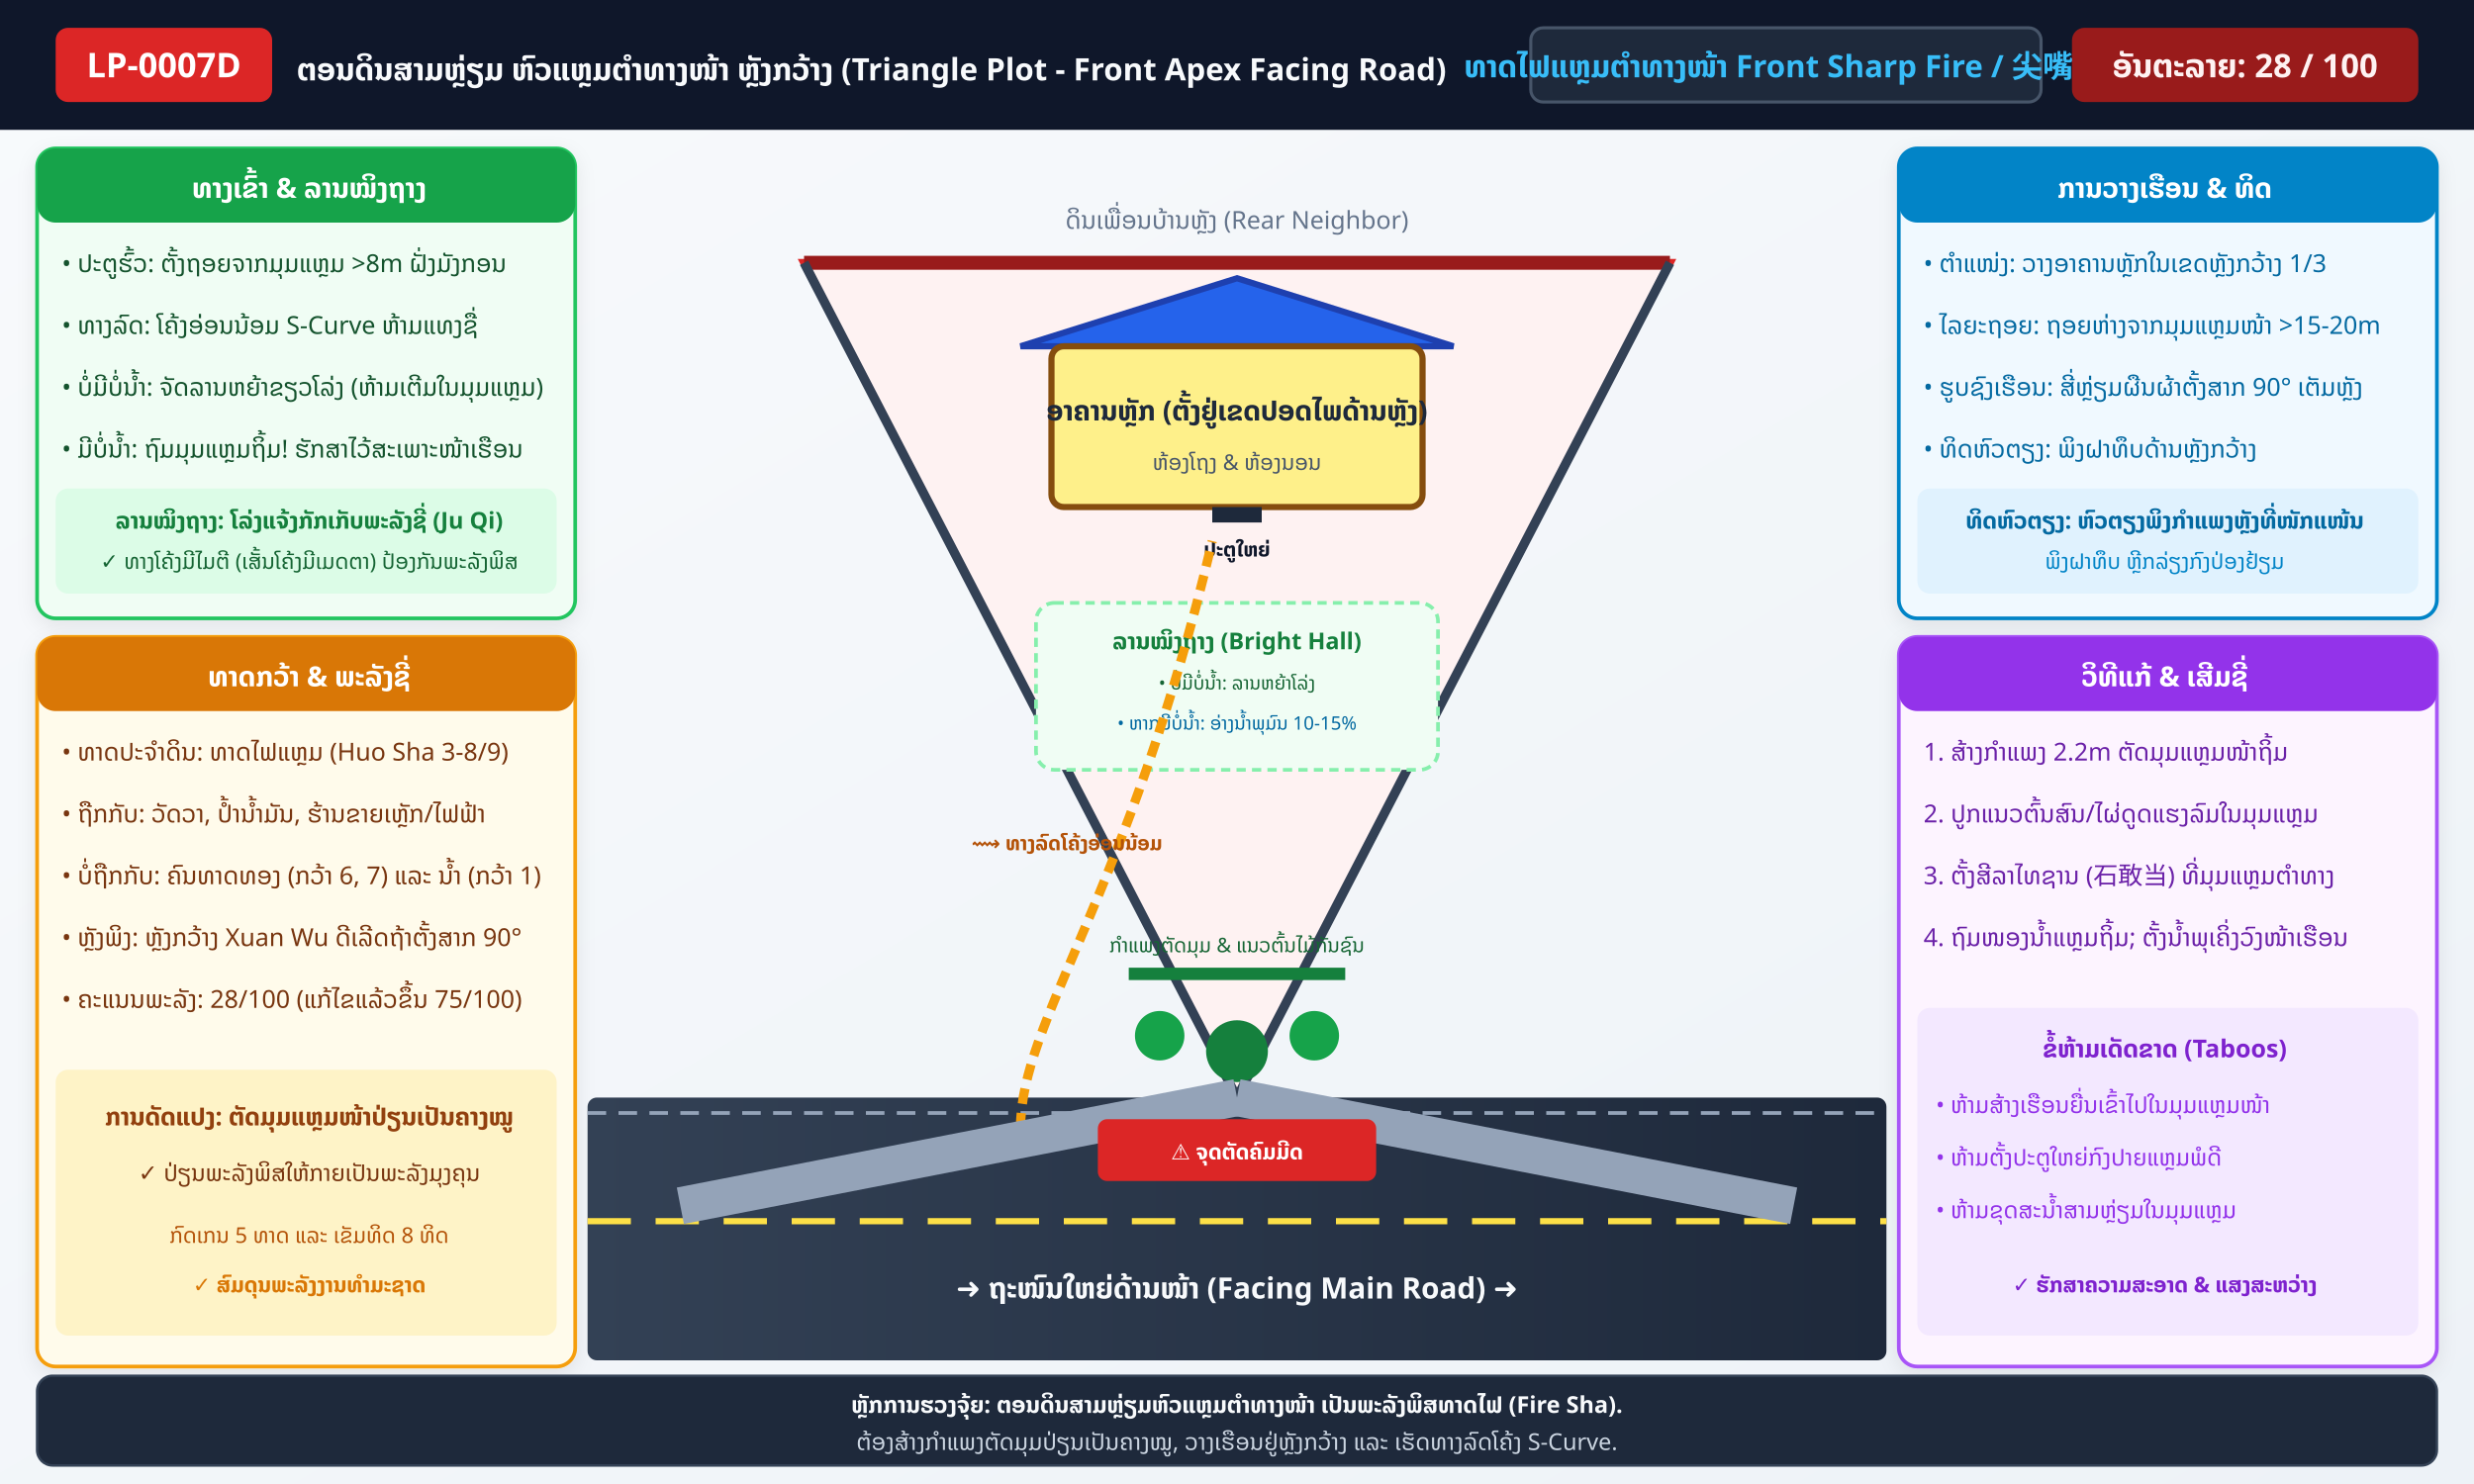
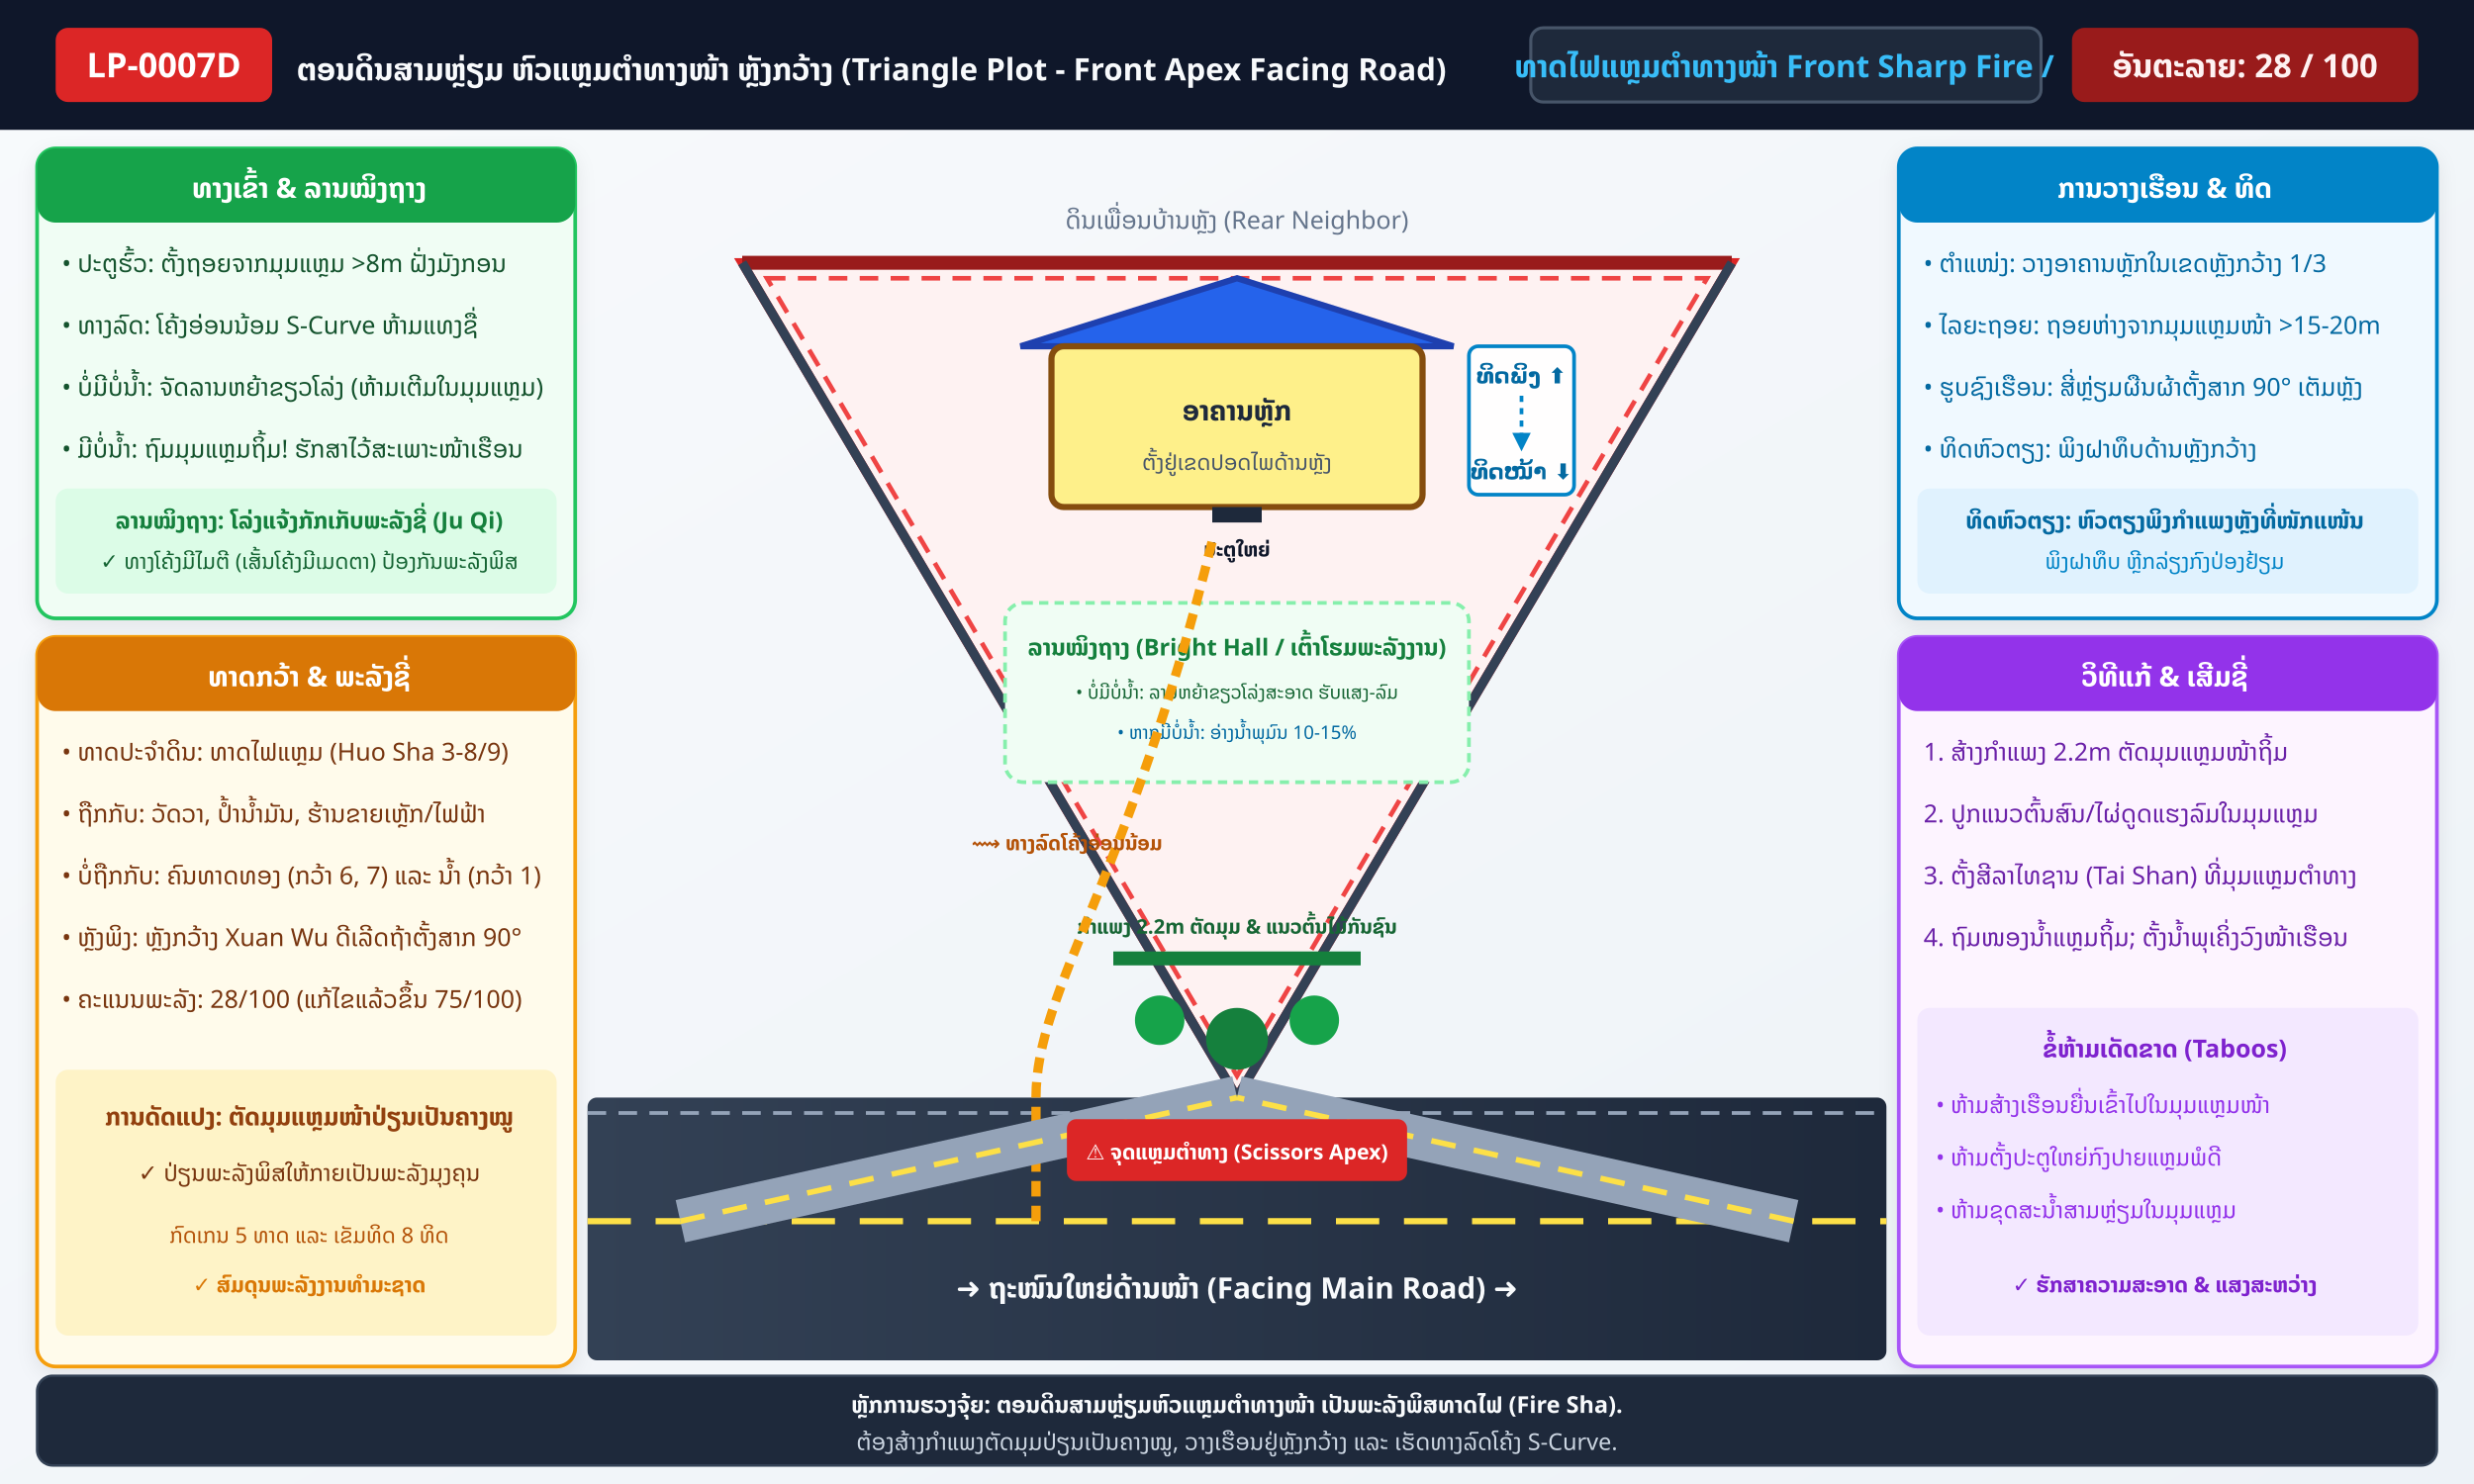
<svg xmlns="http://www.w3.org/2000/svg" viewBox="0 0 800 480" width="800" height="480">
  <defs>
    <linearGradient id="bgGrad" x1="0%" y1="0%" x2="100%" y2="100%">
      <stop offset="0%" stop-color="#F8FAFC" />
      <stop offset="100%" stop-color="#EDF2F7" />
    </linearGradient>
    <linearGradient id="roadGrad" x1="0%" y1="0%" x2="100%" y2="0%">
      <stop offset="0%" stop-color="#334155" />
      <stop offset="100%" stop-color="#1E293B" />
    </linearGradient>
    <filter id="shadow" x="-5%" y="-5%" width="110%" height="110%">
      <feDropShadow dx="0" dy="2" stdDeviation="3" flood-opacity="0.08" />
    </filter>
  </defs>
  <rect width="800" height="480" fill="url(#bgGrad)" />
  <rect x="0" y="0" width="800" height="42" fill="#0F172A" />
  <rect x="18" y="9" width="70" height="24" rx="4" fill="#DC2626" />
  <text x="53" y="25" font-family="'Segoe UI', sans-serif" font-weight="bold" font-size="11" fill="#FFFFFF" text-anchor="middle">LP-0007D</text>
  <text x="96" y="26" font-family="'Noto Sans Lao', 'Segoe UI', sans-serif" font-weight="bold" font-size="10" fill="#F8FAFC">ຕອນດິນສາມຫຼ່ຽມ ຫົວແຫຼມຕຳທາງໜ້າ ຫຼັງກວ້າງ (Triangle Plot - Front Apex Facing Road)</text>
  <rect x="495" y="9" width="165" height="24" rx="4" fill="#1E293B" stroke="#475569" stroke-width="1" />
-   <text x="577" y="25" font-family="'Noto Sans Lao', 'Segoe UI', sans-serif" font-weight="bold" font-size="10" fill="#38BDF8" text-anchor="middle">ທາດໄຟແຫຼມຕຳທາງໜ້າ Front Sharp Fire / 尖嘴煞</text>
+   <text x="577" y="25" font-family="'Noto Sans Lao', 'Segoe UI', sans-serif" font-weight="bold" font-size="10" fill="#38BDF8" text-anchor="middle">ທາດໄຟແຫຼມຕຳທາງໜ້າ Front Sharp Fire /</text>
  <rect x="670" y="9" width="112" height="24" rx="4" fill="#991B1B" />
  <text x="726" y="25" font-family="'Noto Sans Lao', 'Segoe UI', sans-serif" font-weight="bold" font-size="10.5" fill="#FEF2F2" text-anchor="middle">ອັນຕະລາຍ: 28 / 100</text>
  <rect x="12" y="48" width="174" height="152" rx="6" fill="#F0FDF4" stroke="#22C55E" stroke-width="1.2" filter="url(#shadow)" />
  <rect x="12" y="48" width="174" height="24" rx="6" fill="#16A34A" />
  <text x="100" y="64" font-family="'Noto Sans Lao', 'Segoe UI', sans-serif" font-weight="bold" font-size="9" fill="#FFFFFF" text-anchor="middle">ທາງເຂົ້າ &amp; ລານໝິງຖາງ</text>
  <text x="20" y="88" font-family="'Noto Sans Lao', 'Segoe UI', sans-serif" font-size="8" fill="#14532D">• ປະຕູຮົ້ວ: ຕັ້ງຖອຍຈາກມຸມແຫຼມ &gt;8m ຝັ່ງມັງກອນ</text>
  <text x="20" y="108" font-family="'Noto Sans Lao', 'Segoe UI', sans-serif" font-size="8" fill="#14532D">• ທາງລົດ: ໂຄ້ງອ່ອນນ້ອມ S-Curve ຫ້າມແທງຊື່</text>
  <text x="20" y="128" font-family="'Noto Sans Lao', 'Segoe UI', sans-serif" font-size="8" fill="#14532D">• ບໍ່ມີບໍ່ນ້ຳ: ຈັດລານຫຍ້າຂຽວໂລ່ງ (ຫ້າມເຕີມໃນມຸມແຫຼມ)</text>
  <text x="20" y="148" font-family="'Noto Sans Lao', 'Segoe UI', sans-serif" font-size="8" fill="#14532D">• ມີບໍ່ນ້ຳ: ຖົມມຸມແຫຼມຖິ້ມ! ຮັກສາໄວ້ສະເພາະໜ້າເຮືອນ</text>
  <rect x="18" y="158" width="162" height="34" rx="4" fill="#DCFCE7" />
  <text x="100" y="171" font-family="'Noto Sans Lao', 'Segoe UI', sans-serif" font-weight="bold" font-size="7.5" fill="#15803D" text-anchor="middle">ລານໝິງຖາງ: ໂລ່ງແຈ້ງກັກເກັບພະລັງຊີ່ (Ju Qi)</text>
  <text x="100" y="184" font-family="'Noto Sans Lao', 'Segoe UI', sans-serif" font-size="7" fill="#166534" text-anchor="middle">✓ ທາງໂຄ້ງມີໄມຕີ (ເສັ້ນໂຄ້ງມີເມດຕາ) ປ້ອງກັນພະລັງພິສ</text>
  <rect x="12" y="206" width="174" height="236" rx="6" fill="#FFFBEB" stroke="#F59E0B" stroke-width="1.2" filter="url(#shadow)" />
  <rect x="12" y="206" width="174" height="24" rx="6" fill="#D97706" />
  <text x="100" y="222" font-family="'Noto Sans Lao', 'Segoe UI', sans-serif" font-weight="bold" font-size="9" fill="#FFFFFF" text-anchor="middle">ທາດກວ້າ &amp; ພະລັງຊີ່</text>
  <text x="20" y="246" font-family="'Noto Sans Lao', 'Segoe UI', sans-serif" font-size="8" fill="#78350F">• ທາດປະຈຳດິນ: ທາດໄຟແຫຼມ (Huo Sha 3-8/9)</text>
  <text x="20" y="266" font-family="'Noto Sans Lao', 'Segoe UI', sans-serif" font-size="8" fill="#78350F">• ຖືກກັບ: ວັດວາ, ປ້ຳນ້ຳມັນ, ຮ້ານຂາຍເຫຼັກ/ໄຟຟ້າ</text>
  <text x="20" y="286" font-family="'Noto Sans Lao', 'Segoe UI', sans-serif" font-size="8" fill="#78350F">• ບໍ່ຖືກກັບ: ຄົນທາດທອງ (ກວ້າ 6, 7) ແລະ ນ້ຳ (ກວ້າ 1)</text>
  <text x="20" y="306" font-family="'Noto Sans Lao', 'Segoe UI', sans-serif" font-size="8" fill="#78350F">• ຫຼັງພິງ: ຫຼັງກວ້າງ Xuan Wu ດີເລີດຖ້າຕັ້ງສາກ 90°</text>
  <text x="20" y="326" font-family="'Noto Sans Lao', 'Segoe UI', sans-serif" font-size="8" fill="#78350F">• ຄະແນນພະລັງ: 28/100 (ແກ້ໄຂແລ້ວຂຶ້ນ 75/100)</text>
  <rect x="18" y="346" width="162" height="86" rx="4" fill="#FEF3C7" />
  <text x="100" y="364" font-family="'Noto Sans Lao', 'Segoe UI', sans-serif" font-weight="bold" font-size="8" fill="#92400E" text-anchor="middle">ການດັດແປງ: ຕັດມຸມແຫຼມໜ້າປ່ຽນເປັນຄາງໝູ</text>
  <text x="100" y="382" font-family="'Noto Sans Lao', 'Segoe UI', sans-serif" font-size="7.5" fill="#78350F" text-anchor="middle">✓ ປ່ຽນພະລັງພິສໃຫ້ກາຍເປັນພະລັງມຸງຄຸນ</text>
  <text x="100" y="402" font-family="'Noto Sans Lao', 'Segoe UI', sans-serif" font-size="7" fill="#B45309" text-anchor="middle">ກົດເກນ 5 ທາດ ແລະ ເຂັມທິດ 8 ທິດ</text>
  <text x="100" y="418" font-family="'Noto Sans Lao', 'Segoe UI', sans-serif" font-weight="bold" font-size="7" fill="#D97706" text-anchor="middle">✓ ສົມດຸນພະລັງງານທຳມະຊາດ</text>
  <rect x="614" y="48" width="174" height="152" rx="6" fill="#F0F9FF" stroke="#0284C7" stroke-width="1.2" filter="url(#shadow)" />
  <rect x="614" y="48" width="174" height="24" rx="6" fill="#0284C7" />
  <text x="700" y="64" font-family="'Noto Sans Lao', 'Segoe UI', sans-serif" font-weight="bold" font-size="9" fill="#FFFFFF" text-anchor="middle">ການວາງເຮືອນ &amp; ທິດ</text>
  <text x="622" y="88" font-family="'Noto Sans Lao', 'Segoe UI', sans-serif" font-size="8" fill="#0369A1">• ຕຳແໜ່ງ: ວາງອາຄານຫຼັກໃນເຂດຫຼັງກວ້າງ 1/3</text>
  <text x="622" y="108" font-family="'Noto Sans Lao', 'Segoe UI', sans-serif" font-size="8" fill="#0369A1">• ໄລຍະຖອຍ: ຖອຍຫ່າງຈາກມຸມແຫຼມໜ້າ &gt;15-20m</text>
  <text x="622" y="128" font-family="'Noto Sans Lao', 'Segoe UI', sans-serif" font-size="8" fill="#0369A1">• ຮູບຊົງເຮືອນ: ສີ່ຫຼ່ຽມຜືນຜ້າຕັ້ງສາກ 90° ເຕັມຫຼັງ</text>
  <text x="622" y="148" font-family="'Noto Sans Lao', 'Segoe UI', sans-serif" font-size="8" fill="#0369A1">• ທິດຫົວຕຽງ: ພິງຝາທຶບດ້ານຫຼັງກວ້າງ</text>
  <rect x="620" y="158" width="162" height="34" rx="4" fill="#E0F2FE" />
  <text x="700" y="171" font-family="'Noto Sans Lao', 'Segoe UI', sans-serif" font-weight="bold" font-size="7.5" fill="#0369A1" text-anchor="middle">ທິດຫົວຕຽງ: ຫົວຕຽງພິງກຳແພງຫຼັງທີ່ໜັກແໜ້ນ</text>
  <text x="700" y="184" font-family="'Noto Sans Lao', 'Segoe UI', sans-serif" font-size="7" fill="#0284C7" text-anchor="middle">ພິງຝາທຶບ ຫຼີກລ່ຽງກົງປ່ອງຢ້ຽມ</text>
  <rect x="614" y="206" width="174" height="236" rx="6" fill="#FDF4FF" stroke="#A855F7" stroke-width="1.2" filter="url(#shadow)" />
  <rect x="614" y="206" width="174" height="24" rx="6" fill="#9333EA" />
  <text x="700" y="222" font-family="'Noto Sans Lao', 'Segoe UI', sans-serif" font-weight="bold" font-size="9" fill="#FFFFFF" text-anchor="middle">ວິທີແກ້ &amp; ເສີມຊີ່</text>
  <text x="622" y="246" font-family="'Noto Sans Lao', 'Segoe UI', sans-serif" font-size="8" fill="#6B21A8">1. ສ້າງກຳແພງ 2.2m ຕັດມຸມແຫຼມໜ້າຖິ້ມ</text>
  <text x="622" y="266" font-family="'Noto Sans Lao', 'Segoe UI', sans-serif" font-size="8" fill="#6B21A8">2. ປູກແນວຕົ້ນສົນ/ໄຜ່ດູດແຮງລົມໃນມຸມແຫຼມ</text>
-   <text x="622" y="286" font-family="'Noto Sans Lao', 'Segoe UI', sans-serif" font-size="8" fill="#6B21A8">3. ຕັ້ງສີລາໄທຊານ (石敢当) ທີ່ມຸມແຫຼມຕຳທາງ</text>
+   <text x="622" y="286" font-family="'Noto Sans Lao', 'Segoe UI', sans-serif" font-size="8" fill="#6B21A8">3. ຕັ້ງສີລາໄທຊານ (Tai Shan) ທີ່ມຸມແຫຼມຕຳທາງ</text>
  <text x="622" y="306" font-family="'Noto Sans Lao', 'Segoe UI', sans-serif" font-size="8" fill="#6B21A8">4. ຖົມໜອງນ້ຳແຫຼມຖິ້ມ; ຕັ້ງນ້ຳພຸເຄິ່ງວົງໜ້າເຮືອນ</text>
  <rect x="620" y="326" width="162" height="106" rx="4" fill="#F3E8FF" />
  <text x="700" y="342" font-family="'Noto Sans Lao', 'Segoe UI', sans-serif" font-weight="bold" font-size="8" fill="#7E22CE" text-anchor="middle">ຂໍ້ຫ້າມເດັດຂາດ (Taboos)</text>
  <text x="626" y="360" font-family="'Noto Sans Lao', 'Segoe UI', sans-serif" font-size="7.5" fill="#9333EA">• ຫ້າມສ້າງເຮືອນຍື່ນເຂົ້າໄປໃນມຸມແຫຼມໜ້າ</text>
  <text x="626" y="377" font-family="'Noto Sans Lao', 'Segoe UI', sans-serif" font-size="7.5" fill="#9333EA">• ຫ້າມຕັ້ງປະຕູໃຫຍ່ກົງປາຍແຫຼມພໍດີ</text>
  <text x="626" y="394" font-family="'Noto Sans Lao', 'Segoe UI', sans-serif" font-size="7.5" fill="#9333EA">• ຫ້າມຂຸດສະນ້ຳສາມຫຼ່ຽມໃນມຸມແຫຼມ</text>
  <text x="700" y="418" font-family="'Noto Sans Lao', 'Segoe UI', sans-serif" font-weight="bold" font-size="7" fill="#7E22CE" text-anchor="middle">✓ ຮັກສາຄວາມສະອາດ &amp; ແສງສະຫວ່າງ</text>
  <rect x="190" y="355" width="420" height="85" fill="url(#roadGrad)" rx="3" />
  <line x1="190" y1="395" x2="610" y2="395" stroke="#FDE047" stroke-width="2" stroke-dasharray="14,8" />
  <line x1="190" y1="360" x2="610" y2="360" stroke="#94A3B8" stroke-width="1.2" stroke-dasharray="6,4" />
  <text x="400" y="420" font-family="'Noto Sans Lao', 'Segoe UI', sans-serif" font-weight="bold" font-size="9.5" fill="#F8FAFC" text-anchor="middle">➜ ຖະໜົນໃຫຍ່ດ້ານໜ້າ (Facing Main Road) ➜</text>
  <g>
    <text x="400" y="74" font-family="'Noto Sans Lao', 'Segoe UI', sans-serif" font-size="8" fill="#64748B" text-anchor="middle">ດິນເພື່ອນບ້ານຫຼັງ (Rear Neighbor)</text>
-     <polygon points="260,85 540,85 400,355" fill="#FEF2F2" stroke="#DC2626" stroke-width="2.5" />
-     <line x1="260" y1="85" x2="540" y2="85" stroke="#991B1B" stroke-width="4.5" />
-     <line x1="260" y1="85" x2="400" y2="355" stroke="#334155" stroke-width="3" />
-     <line x1="540" y1="85" x2="400" y2="355" stroke="#334155" stroke-width="3" />
+     <polygon points="240,85 560,85 400,355" fill="#FEF2F2" stroke="#DC2626" stroke-width="3" />
+     <polygon points="248,90 552,90 400,348" fill="none" stroke="#EF4444" stroke-width="1.5" stroke-dasharray="6,4" />
+     <line x1="240" y1="85" x2="560" y2="85" stroke="#991B1B" stroke-width="4.5" />
+     <line x1="240" y1="85" x2="400" y2="355" stroke="#334155" stroke-width="3" />
+     <line x1="560" y1="85" x2="400" y2="355" stroke="#334155" stroke-width="3" />
    <polygon points="330,112 400,90 470,112" fill="#2563EB" stroke="#1E40AF" stroke-width="2" />
    <rect x="340" y="112" width="120" height="52" fill="#FEF08A" stroke="#854D0E" stroke-width="2" rx="4" />
-     <text x="400" y="136" font-family="'Noto Sans Lao', 'Segoe UI', sans-serif" font-weight="bold" font-size="9" fill="#1E293B" text-anchor="middle">ອາຄານຫຼັກ (ຕັ້ງຢູ່ເຂດປອດໄພດ້ານຫຼັງ)</text>
-     <text x="400" y="152" font-family="'Noto Sans Lao', 'Segoe UI', sans-serif" font-size="7" fill="#475569" text-anchor="middle">ຫ້ອງໂຖງ &amp; ຫ້ອງນອນ</text>
+     <text x="400" y="136" font-family="'Noto Sans Lao', 'Segoe UI', sans-serif" font-weight="bold" font-size="9" fill="#1E293B" text-anchor="middle">ອາຄານຫຼັກ</text>
+     <text x="400" y="152" font-family="'Noto Sans Lao', 'Segoe UI', sans-serif" font-size="7" fill="#475569" text-anchor="middle">ຕັ້ງຢູ່ເຂດປອດໄພດ້ານຫຼັງ</text>
    <rect x="392" y="164" width="16" height="5" fill="#1E293B" />
    <text x="400" y="180" font-family="'Noto Sans Lao', 'Segoe UI', sans-serif" font-weight="bold" font-size="6.5" fill="#0F172A" text-anchor="middle">ປະຕູໃຫຍ່</text>
-     <rect x="335" y="195" width="130" height="54" rx="6" fill="#F0FDF4" stroke="#86EFAC" stroke-width="1.2" stroke-dasharray="3,2" />
-     <text x="400" y="210" font-family="'Noto Sans Lao', 'Segoe UI', sans-serif" font-weight="bold" font-size="7.5" fill="#15803D" text-anchor="middle">ລານໝິງຖາງ (Bright Hall)</text>
-     <text x="400" y="223" font-family="'Noto Sans Lao', 'Segoe UI', sans-serif" font-size="6" fill="#166534" text-anchor="middle">• ບໍ່ມີບໍ່ນ້ຳ: ລານຫຍ້າໂລ່ງ</text>
-     <text x="400" y="236" font-family="'Noto Sans Lao', 'Segoe UI', sans-serif" font-size="6" fill="#0369A1" text-anchor="middle">• ຫາກມີບໍ່ນ້ຳ: ອ່າງນ້ຳພຸມົນ 10-15%</text>
-     <line x1="365" y1="315" x2="435" y2="315" stroke="#15803D" stroke-width="4" />
-     <circle cx="375" cy="335" r="8" fill="#16A34A" />
-     <circle cx="400" cy="340" r="10" fill="#15803D" />
-     <circle cx="425" cy="335" r="8" fill="#16A34A" />
-     <text x="400" y="308" font-family="'Noto Sans Lao', 'Segoe UI', sans-serif" font-size="6.5" fill="#166534" text-anchor="middle">ກຳແພງຕັດມຸມ &amp; ແນວຕົ້ນໄມ້ກັນຊົນ</text>
-     <path d="M 330 365 C 330 330 365 290 392 175" fill="none" stroke="#F59E0B" stroke-width="3" stroke-dasharray="5,3" />
+     <g transform="translate(475, 112)">
+       <rect x="0" y="0" width="34" height="48" rx="3" fill="#FFFFFF" fill-opacity="0.92" stroke="#0284C7" stroke-width="1.2" />
+       <text x="17" y="12" font-family="'Segoe UI', sans-serif" font-weight="bold" font-size="7" fill="#0369A1" text-anchor="middle">ທິດພິງ ⬆</text>
+       <line x1="17" y1="16" x2="17" y2="32" stroke="#0284C7" stroke-width="1.2" stroke-dasharray="2,2" />
+       <polygon points="17,34 14,28 20,28" fill="#0284C7" />
+       <text x="17" y="43" font-family="'Segoe UI', sans-serif" font-weight="bold" font-size="7" fill="#0369A1" text-anchor="middle">ທິດໜ້າ ⬇</text>
+     </g>
+     <rect x="325" y="195" width="150" height="58" rx="6" fill="#F0FDF4" stroke="#86EFAC" stroke-width="1.2" stroke-dasharray="3,2" />
+     <text x="400" y="212" font-family="'Noto Sans Lao', 'Segoe UI', sans-serif" font-weight="bold" font-size="7.5" fill="#15803D" text-anchor="middle">ລານໝິງຖາງ (Bright Hall / ເຕົ້າໂຮມພະລັງງານ)</text>
+     <text x="400" y="226" font-family="'Noto Sans Lao', 'Segoe UI', sans-serif" font-size="6" fill="#166534" text-anchor="middle">• ບໍ່ມີບໍ່ນ້ຳ: ລານຫຍ້າຂຽວໂລ່ງສະອາດ ຮັບແສງ-ລົມ</text>
+     <text x="400" y="239" font-family="'Noto Sans Lao', 'Segoe UI', sans-serif" font-size="6" fill="#0369A1" text-anchor="middle">• ຫາກມີບໍ່ນ້ຳ: ອ່າງນ້ຳພຸມົນ 10-15%</text>
+     <line x1="360" y1="310" x2="440" y2="310" stroke="#15803D" stroke-width="4.5" />
+     <circle cx="375" cy="330" r="8" fill="#16A34A" />
+     <circle cx="400" cy="336" r="10" fill="#15803D" />
+     <circle cx="425" cy="330" r="8" fill="#16A34A" />
+     <text x="400" y="302" font-family="'Noto Sans Lao', 'Segoe UI', sans-serif" font-weight="bold" font-size="6.5" fill="#166534" text-anchor="middle">ກຳແພງ 2.2m ຕັດມຸມ &amp; ແນວຕົ້ນໄມ້ກັນຊົນ</text>
+     <path d="M 335 395 L 335 355 C 335 320 365 285 392 175" fill="none" stroke="#F59E0B" stroke-width="3" stroke-dasharray="5,3" />
    <text x="345" y="275" font-family="'Noto Sans Lao', 'Segoe UI', sans-serif" font-weight="bold" font-size="6.5" fill="#B45309" text-anchor="middle">⟿ ທາງລົດໂຄ້ງອ່ອນນ້ອມ</text>
-     <line x1="220" y1="390" x2="400" y2="355" stroke="#94A3B8" stroke-width="12" />
-     <line x1="580" y1="390" x2="400" y2="355" stroke="#94A3B8" stroke-width="12" />
-     <g transform="translate(355, 362)">
-       <rect x="0" y="0" width="90" height="20" rx="3" fill="#DC2626" />
-       <text x="45" y="13" font-family="'Noto Sans Lao', 'Segoe UI', sans-serif" font-weight="bold" font-size="7" fill="#FFFFFF" text-anchor="middle">⚠️ ຈຸດຕັດຄົມມີດ</text>
+     <line x1="220" y1="395" x2="400" y2="355" stroke="#94A3B8" stroke-width="14" />
+     <line x1="580" y1="395" x2="400" y2="355" stroke="#94A3B8" stroke-width="14" />
+     <line x1="220" y1="395" x2="400" y2="355" stroke="#FDE047" stroke-width="1.8" stroke-dasharray="8,6" />
+     <line x1="580" y1="395" x2="400" y2="355" stroke="#FDE047" stroke-width="1.8" stroke-dasharray="8,6" />
+     <g transform="translate(345, 362)">
+       <rect x="0" y="0" width="110" height="20" rx="3" fill="#DC2626" />
+       <text x="55" y="13" font-family="'Noto Sans Lao', 'Segoe UI', sans-serif" font-weight="bold" font-size="6.8" fill="#FFFFFF" text-anchor="middle">⚠️ ຈຸດແຫຼມຕຳທາງ (Scissors Apex)</text>
    </g>
  </g>
  <rect x="12" y="445" width="776" height="29" rx="5" fill="#1E293B" stroke="#334155" stroke-width="0.8" />
  <text x="400" y="457" font-family="'Noto Sans Lao', 'Segoe UI', sans-serif" font-weight="bold" font-size="7.5" fill="#F8FAFC" text-anchor="middle">ຫຼັກການຮວງຈຸ້ຍ: ຕອນດິນສາມຫຼ່ຽມຫົວແຫຼມຕຳທາງໜ້າ ເປັນພະລັງພິສທາດໄຟ (Fire Sha).</text>
  <text x="400" y="469" font-family="'Noto Sans Lao', 'Segoe UI', sans-serif" font-size="7.5" fill="#CBD5E1" text-anchor="middle">ຕ້ອງສ້າງກຳແພງຕັດມຸມປ່ຽນເປັນຄາງໝູ, ວາງເຮືອນຢູ່ຫຼັງກວ້າງ ແລະ ເຮັດທາງລົດໂຄ້ງ S-Curve.</text>
</svg>
